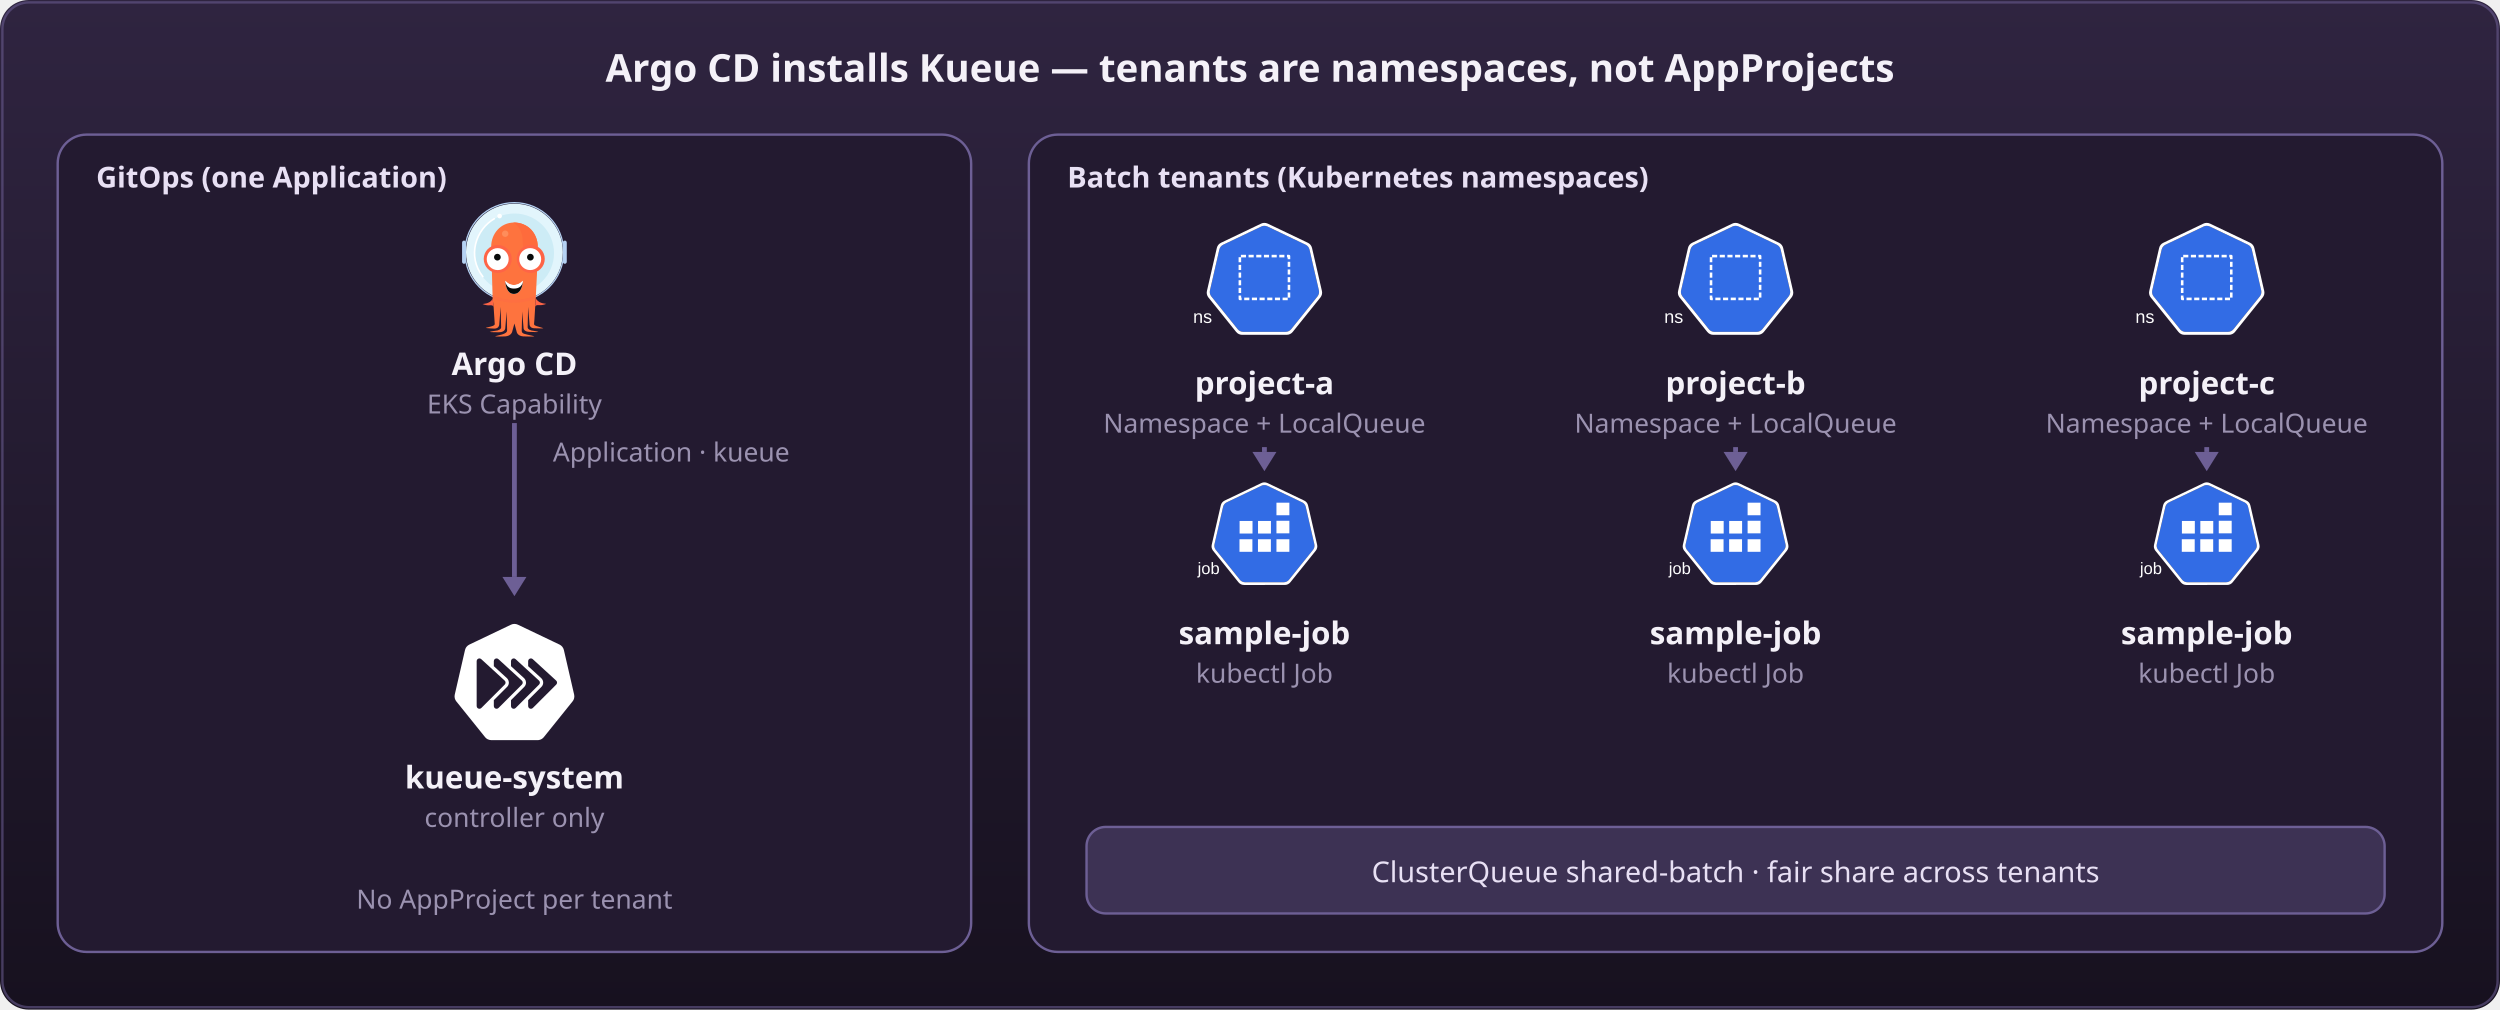
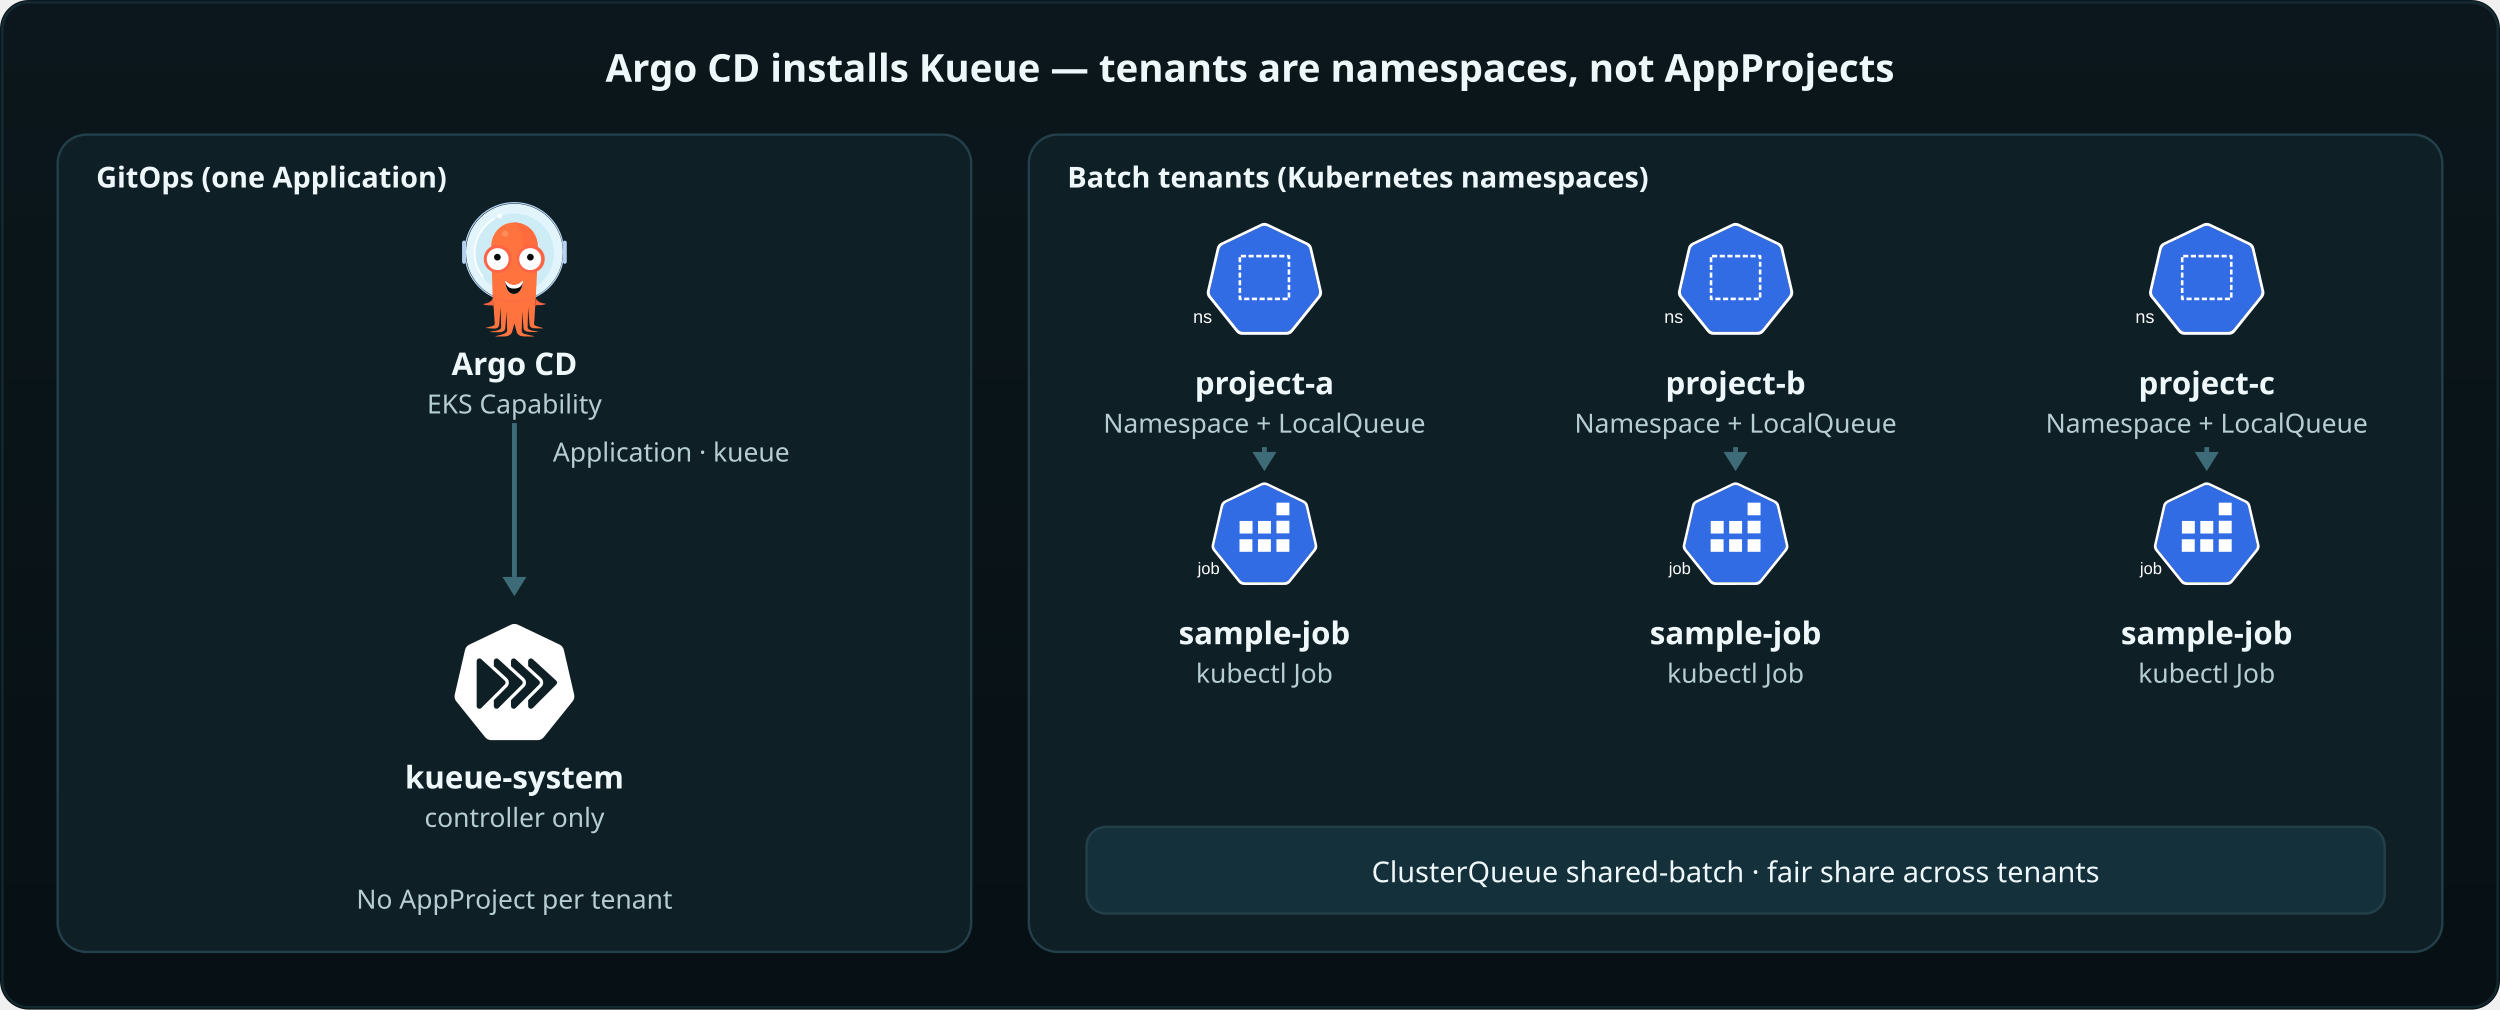
<svg xmlns="http://www.w3.org/2000/svg" width="1040" height="420" viewBox="0 0 1040 420" fill="none" color-scheme="dark">
  <defs>
    <linearGradient id="bg" x1="0" y1="0" x2="0" y2="1" gradientUnits="objectBoundingBox">
-       <stop stop-color="#2f2440" />
-       <stop offset="1" stop-color="#17111f" />
+       <stop stop-color="#0b171c" />
+       <stop offset="1" stop-color="#071014" />
    </linearGradient>
  </defs>
  <rect width="1040" height="420" rx="12" fill="url(#bg)" />
-   <rect x="1" y="1" width="1038" height="418" rx="11" stroke="#6d5f95" stroke-width="1" fill="none" opacity="0.55" />
-   <text x="520" y="34" text-anchor="middle" fill="#f4f1f8" font-family="sans-serif" font-size="16" font-weight="600">Argo CD installs Kueue — tenants are namespaces, not AppProjects</text>
-   <rect x="24" y="56" width="380" height="340" rx="12" fill="#231a30" stroke="#6d5f95" stroke-width="1" />
-   <text x="40" y="78" fill="#e8e0f4" font-family="sans-serif" font-size="12" font-weight="600">GitOps (one Application)</text>
+   <rect x="1" y="1" width="1038" height="418" rx="11" stroke="#1e3a44" stroke-width="1" fill="none" opacity="0.55" />
+   <text x="520" y="34" text-anchor="middle" fill="#eef8fa" font-family="sans-serif" font-size="16" font-weight="600">Argo CD installs Kueue — tenants are namespaces, not AppProjects</text>
+   <rect x="24" y="56" width="380" height="340" rx="12" fill="#0f1f26" stroke="#23404a" stroke-width="1" />
+   <text x="40" y="78" fill="#eef8fa" font-family="sans-serif" font-size="12" font-weight="600">GitOps (one Application)</text>
  <g transform="translate(192.2222 84) scale(0.07496653)">
    <path id="argo-a" fill="#fff" d="M336.76 437.61c0 28.31-18.83 43.36-49.29 43.36-30.45 0-47.2-17.84-47.2-43.36 0 0 16.75 23.65 47.2 23.65 30.46 0 49.3-23.65 49.3-23.65Z" />
    <path fill="#E2F5FC" d="M290.5 547.98c148.47 0 268.84-120.45 268.84-269.04 0-148.58-120.37-269.03-268.84-269.03-148.47 0-268.84 120.45-268.84 269.03 0 148.59 120.37 269.04 268.84 269.04Z" />
    <path fill="#CDECF6" d="M290.5 504.04c121.36 0 219.74-98.45 219.74-219.9S411.86 64.24 290.5 64.24c-121.36 0-219.74 98.45-219.74 219.9s98.38 219.9 219.74 219.9Z" />
    <path fill="#fff" d="M208.31 91.51a12.98 12.98 0 1 0 0-25.96 12.98 12.98 0 0 0 0 25.96Zm-96.57 325.82a4.5 4.5 0 1 0 7.08-5.54c-87.8-112.21-37.15-257.65 62.5-314.74a4.5 4.5 0 0 0-4.47-7.8C73.23 148.6 20.03 300.12 111.74 417.33Z" />
    <path fill="#B5D2F3" d="M19.26 225.54a3.5 3.5 0 1 0-7 0h7Zm-7 105.38a3.5 3.5 0 1 0 7 0h-7Zm555.07-105.88a3.5 3.5 0 1 0-7 0h7Zm-7 105.38a3.5 3.5 0 1 0 7 0h-7ZM289.79 555.97c153.28 0 277.54-124.35 277.54-277.73h-7c0 149.52-121.13 270.73-270.54 270.73v7Zm277.54-277.73C567.33 124.84 443.07.5 289.79.5v7c149.41 0 270.54 121.21 270.54 270.74h7ZM289.79.5C136.51.5 12.26 124.85 12.26 278.24h7C19.26 128.7 140.38 7.5 289.79 7.5v-7ZM12.26 278.24c0 153.38 124.25 277.73 277.53 277.73v-7c-149.4 0-270.53-121.2-270.53-270.73h-7Zm0-52.7v105.38h7V225.54h-7Zm548.07-.5v105.38h7V225.04h-7Z" />
    <path fill="#B5D2F3" d="M21.66 225.73a10.84 10.84 0 1 0-21.66 0v106.43a10.84 10.84 0 1 0 21.66 0V225.73Zm559.34 0a10.84 10.84 0 1 0-21.66 0v106.43a10.84 10.84 0 1 0 21.66 0V225.73Z" />
    <path fill="#FE733E" d="M171.17 687.76c12.53-5.1 9.98-10.2 9.98-12.74l-6.1-92.55-5.37-46.3-8.12-289.07c0-68.6 50.73-132.72 127.3-132.72s130.76 61.71 130.88 132.77c-2.2 137.24-5.9 189.47-11.07 288.02-.63 13.47-2.38 33.86-2.96 46.32-2.88 61.66-6.14 91.87-6.14 93.53 0 2.55-2.54 7.64 9.98 12.74 12.52 5.1 41.46 11.71 41.46 13.33 0 1.6-48.89 0-48.89 0-28.02 0-28.02-20.98-28.02-26.07 0-5.1-7.64-92.6-7.64-92.6l-2.55 112.99c0 5.1 2.55 12.74 20.38 17.84 0 0 38.91 5.89 38.91 8.01 0 2.13-46.55 0-46.55 0-35.45 0-35.45-20.75-35.45-20.75l-7.64-92.6S331 700.5 331 713.24c0 9.99 1.73 17.63 29.54 22.73 13.43 3.73 40.54 8.35 40.54 10.2 0 1.85-61.86 0-61.86 0-33.11-2.55-36.24-25.5-36.24-25.5l-12.55-46.14-12.5 46.15s-5.09 22.94-38.2 25.49c0 0-56.17 1.85-56.17 0s22.5-5.99 36.81-10.2c19.36-5.69 29.55-12.74 29.55-22.73 0-12.74-2.55-105.35-2.55-105.35l-7.64 92.6s0 22.74-35.45 22.74c0 0-50.5.15-50.5-1.98 0-2.12 42.64-8 42.64-8 17.83-5.1 20.38-12.75 20.38-17.85l-2.55-113s-7.64 87.5-7.64 92.6c0 5.1 0 28.05-28.02 28.05 0 0-47.13-2.33-47.13-3.95 0-1.6 27.18-6.25 39.7-11.35Z" />
    <path fill="#FE6446" d="M169.68 536.16s-5.23 12.8-17.05 19.7c-11.81 6.9-25.51 9.14-38.4 10.84 0 0 17.72 8.87 39.39 6.9 13.58-1.1 19.28 2.36 21.42 8.87l-5.36-46.3Zm238.99-.99s7.63 12.8 19.45 19.7c11.82 6.9 25.51 9.15 38.4 10.85 0 0-17.72 8.87-39.38 6.9-13.58-1.1-19.29 2.35-21.43 8.87l2.96-46.32Z" />
    <path fill="#FE6446" d="m408.81 533 .99-16.02c-62.56 29.54-120.7 26.43-120.7 26.43s-58.49 2.45-119.92-26.57l.4 15.57s43.82 26.94 119.52 26.94c75.7 0 119.71-26.35 119.71-26.35Z" opacity=".3" />
    <path fill="#FEA777" d="M238.78 194.25a17.84 17.84 0 1 0-.01-35.67 17.84 17.84 0 0 0 .01 35.67Z" opacity=".5" />
    <path fill="#FE6B3C" d="M419.5 249.06s1.88-22.34-7.88-48.94c-26.77-73.01-92.56-87.71-128.02-85.64 0 0 50.28 23.76 52.61 99.8 1.06 33.72 1.06 34.78 1.06 34.78h82.23Z" />
    <use href="#argo-a" />
    <use href="#argo-a" />
    <path fill="#fff" d="M336.76 437.61c0 28.31-11.39 72.92-49.29 72.92s-47.2-47.4-47.2-72.92c0 0 0 43.36 47.2 43.36 51.62 0 49.3-43.36 49.3-43.36Z" />
    <path fill="#070909" d="M336.76 437.61c0 28.31-11.39 72.92-49.29 72.92s-47.2-47.4-47.2-72.92c0 0 0 43.36 47.2 43.36 51.62 0 49.3-43.36 49.3-43.36Z" />
    <path fill="#FE6446" d="M197.93 394.25a77.82 77.82 0 0 0 77.8-77.85c0-43-34.83-77.85-77.8-77.85a77.82 77.82 0 0 0-77.8 77.85c0 43 34.84 77.85 77.8 77.85Z" />
    <path fill="#fff" d="M197.73 378.32a60.94 60.94 0 0 0 60.92-60.96 60.94 60.94 0 0 0-60.92-60.97 60.94 60.94 0 0 0-60.92 60.97 60.94 60.94 0 0 0 60.92 60.96Z" />
    <path fill="#090B0B" d="M195.96 325.27a18.72 18.72 0 1 0-.01-37.44 18.72 18.72 0 0 0 .01 37.44Z" />
    <path fill="#FE6446" d="M381.1 394.25a77.82 77.82 0 0 0 77.79-77.85c0-43-34.83-77.85-77.8-77.85a77.82 77.82 0 0 0-77.79 77.85c0 43 34.83 77.85 77.8 77.85Z" />
    <path fill="#fff" d="M378 378.21a60.94 60.94 0 0 0 60.93-60.96A60.94 60.94 0 0 0 378 256.29a60.94 60.94 0 0 0-60.92 60.96A60.94 60.94 0 0 0 378 378.21Z" />
    <path fill="#090B0B" d="M379.13 325.27a18.72 18.72 0 1 0-.02-37.44 18.72 18.72 0 0 0 .01 37.44Z" />
  </g>
-   <text x="214" y="156" text-anchor="middle" fill="#f4f1f8" font-family="sans-serif" font-size="13" font-weight="600">Argo CD</text>
-   <text x="214" y="172" text-anchor="middle" fill="#9b92b0" font-family="sans-serif" font-size="11">EKS Capability</text>
-   <line x1="214" y1="176" x2="214" y2="240" stroke="#6d5f95" stroke-width="2" />
-   <polygon points="209,240 214,248 219,240" fill="#6d5f95" />
-   <text x="230" y="192" fill="#9b92b0" font-family="sans-serif" font-size="11">Application · kueue</text>
+   <text x="214" y="156" text-anchor="middle" fill="#eef8fa" font-family="sans-serif" font-size="13" font-weight="600">Argo CD</text>
+   <text x="214" y="172" text-anchor="middle" fill="#b7cdd4" font-family="sans-serif" font-size="11">EKS Capability</text>
+   <line x1="214" y1="176" x2="214" y2="240" stroke="#3d6b78" stroke-width="2" />
+   <polygon points="209,240 214,248 219,240" fill="#3d6b78" />
+   <text x="230" y="192" fill="#b7cdd4" font-family="sans-serif" font-size="11">Application · kueue</text>
  <g transform="translate(186 256) scale(0.112)">
    <defs>
      <style>.kueue-dark-cls-1{fill:none;}.kueue-dark-cls-2{fill:#fff;}</style>
    </defs>
    <path class="kueue-dark-cls-2" d="m433.624,128.36c-2.082-8.698-7.954-16.004-16.001-19.907l-154.725-73.875c-8.122-3.876-17.56-3.876-25.682,0l-132.207,63.162-22.496,10.748c-4.024,1.95-7.505,4.751-10.24,8.152-.336.418-.625.872-.939,1.308-.323.45-.67.882-.968,1.349-.449.704-.84,1.443-1.229,2.184-.12.229-.266.443-.38.676-.969,1.969-1.727,4.055-2.247,6.229l-38.164,166.038c-.941,4.196-.944,8.548-.009,12.746.276,1.279.635,2.539,1.077,3.772.747,2.101,1.736,4.109,2.947,5.981.522.808,1.082,1.587,1.678,2.339l107.083,133.135c.056.07.123.131.181.199.419.497.861.971,1.309,1.442.686.73,1.431,1.398,2.186,2.054.171.148.32.32.495.464.121.101.259.18.383.279.834.668,1.689,1.311,2.591,1.885.631.397,1.277.769,1.933,1.118,2.067,1.098,4.255,1.959,6.523,2.559,2.453.672,4.983,1.021,7.526,1.038h1.665l170.051-.04c1.034-.005,2.067-.065,3.094-.182,1.473-.167,2.932-.444,4.364-.829,1.026-.27,2.038-.594,3.03-.97.01-.004.02-.008.03-.012.678-.247,1.343-.527,2-.823.087-.04.177-.074.263-.115,1.117-.535,2.201-1.137,3.245-1.804,2.694-1.694,5.093-3.817,7.102-6.286l2.341-2.91.922-1.149,64.55-80.298,39.23-48.803c1.989-2.494,3.552-5.3,4.625-8.305.338-.931.583-1.891.827-2.85.079-.312.199-.613.268-.928v.003c0-0.0 0-.001 0-.001.938-4.195.936-8.545-.005-12.738l-38.225-166.036Zm-272.384,181.428l-34.127,34.127c-2.075,2.074-4.624,3.003-7.126,3.003-5.234,0-10.255-4.065-10.255-10.202v-166.702c0-6.104,4.999-10.202,10.245-10.202,2.366,0,4.783.834,6.813,2.693l34.45,31.551,6.123,5.608,6.124,5.609,40.315,36.922c4.276,3.916,4.423,10.608.323,14.708l-40.637,40.637-6.124,6.124-6.123,6.123Zm63.755.001l-34.126,34.126c-2.075,2.074-4.624,3.003-7.126,3.003-5.234,0-10.255-4.065-10.255-10.202v-21.855l49.298-49.298c.805-.805,1.543-1.668,2.21-2.579,2.901-3.96,4.462-8.825,4.354-13.774-.101-4.615-1.653-9.093-4.354-12.781-.861-1.176-1.836-2.273-2.921-3.267l-48.586-44.498v-18.651c0-6.104,4.999-10.202,10.245-10.202,2.366,0,4.783.834,6.813,2.693l34.449,31.55,6.123,5.608,6.124,5.609,40.315,36.923c4.276,3.916,4.423,10.608.323,14.708l-40.638,40.638-6.124,6.124-6.123,6.123Zm63.755,0l-34.126,34.126c-2.074,2.074-4.624,3.003-7.126,3.003-5.234,0-10.255-4.065-10.255-10.202v-21.854l49.298-49.298c.805-.805,1.542-1.667,2.209-2.578,2.902-3.96,4.463-8.825,4.355-13.775-.101-4.616-1.654-9.094-4.355-12.782-.861-1.175-1.836-2.272-2.921-3.266l-48.587-44.498v-18.651c0-6.104,4.999-10.202,10.245-10.202,2.366,0,4.783.834,6.813,2.693l34.449,31.55,6.124,5.608,6.124,5.608,40.315,36.923c4.276,3.916,4.423,10.608.323,14.708l-40.638,40.638-6.124,6.124-6.124,6.124Zm116.641-52.886l-87.012,87.012c-2.075,2.074-4.624,3.003-7.126,3.003-5.234,0-10.255-4.065-10.255-10.202v-21.854l49.298-49.299c4.305-4.305,6.698-10.265,6.564-16.352-.134-6.087-2.785-11.936-7.275-16.048l-48.587-44.498v-18.651c0-6.104,4.999-10.202,10.245-10.202,2.366,0,4.783.834,6.813,2.693l87.012,79.69c4.276,3.916,4.423,10.608.323,14.708Z" />
  </g>
-   <text x="214" y="328" text-anchor="middle" fill="#f4f1f8" font-family="sans-serif" font-size="13" font-weight="600">kueue-system</text>
-   <text x="214" y="344" text-anchor="middle" fill="#9b92b0" font-family="sans-serif" font-size="11">controller only</text>
-   <text x="214" y="378" text-anchor="middle" fill="#9b92b0" font-family="sans-serif" font-size="11">No AppProject per tenant</text>
-   <rect x="428" y="56" width="588" height="340" rx="12" fill="#231a30" stroke="#6d5f95" stroke-width="1" />
-   <text x="444" y="78" fill="#e8e0f4" font-family="sans-serif" font-size="12" font-weight="600">Batch tenants (Kubernetes namespaces)</text>
+   <text x="214" y="328" text-anchor="middle" fill="#eef8fa" font-family="sans-serif" font-size="13" font-weight="600">kueue-system</text>
+   <text x="214" y="344" text-anchor="middle" fill="#b7cdd4" font-family="sans-serif" font-size="11">controller only</text>
+   <text x="214" y="378" text-anchor="middle" fill="#b7cdd4" font-family="sans-serif" font-size="11">No AppProject per tenant</text>
+   <rect x="428" y="56" width="588" height="340" rx="12" fill="#0f1f26" stroke="#23404a" stroke-width="1" />
+   <text x="444" y="78" fill="#eef8fa" font-family="sans-serif" font-size="12" font-weight="600">Batch tenants (Kubernetes namespaces)</text>
  <g transform="translate(502 92.71188) scale(2.661442)">
    <defs id="ns-defs13820" />
    <g id="ns-layer1" transform="translate(-0.9926264,-1.174181)">
      <g id="ns-g70" transform="matrix(1.014889,0,0,1.014889,16.90215,-2.698726)">
        <path id="ns-path3055" d="m -6.849,4.272 a 1.119,1.11 0 0 0 -0.429,0.109 l -5.852,2.796 a 1.119,1.11 0 0 0 -0.606,0.753 l -1.444,6.281 a 1.119,1.11 0 0 0 0.152,0.851 1.119,1.11 0 0 0 0.064,0.088 l 4.051,5.037 a 1.119,1.11 0 0 0 0.875,0.418 l 6.496,-0.002 a 1.119,1.11 0 0 0 0.875,-0.417 L 1.382,15.149 A 1.119,1.11 0 0 0 1.598,14.21 L 0.152,7.929 A 1.119,1.11 0 0 0 -0.453,7.176 L -6.307,4.381 A 1.119,1.11 0 0 0 -6.849,4.272 Z" style="fill:#326ce5;fill-opacity:1;stroke:none;stroke-width:0;stroke-miterlimit:4;stroke-dasharray:none;stroke-opacity:1" />
        <path id="ns-path3054-2-9" d="M -6.852,3.818 A 1.181,1.172 0 0 0 -7.304,3.933 l -6.179,2.951 a 1.181,1.172 0 0 0 -0.639,0.795 l -1.524,6.631 a 1.181,1.172 0 0 0 0.16,0.899 1.181,1.172 0 0 0 0.067,0.093 l 4.276,5.317 a 1.181,1.172 0 0 0 0.924,0.441 l 6.858,-0.002 a 1.181,1.172 0 0 0 0.924,-0.44 l 4.275,-5.318 a 1.181,1.172 0 0 0 0.228,-0.991 L 0.539,7.678 A 1.181,1.172 0 0 0 -0.1,6.883 L -6.279,3.932 A 1.181,1.172 0 0 0 -6.852,3.818 Z m 0.003,0.455 a 1.119,1.11 0 0 1 0.543,0.109 l 5.853,2.795 A 1.119,1.11 0 0 1 0.152,7.929 L 1.598,14.21 a 1.119,1.11 0 0 1 -0.216,0.939 l -4.049,5.037 a 1.119,1.11 0 0 1 -0.875,0.417 l -6.496,0.002 a 1.119,1.11 0 0 1 -0.875,-0.418 l -4.051,-5.037 a 1.119,1.11 0 0 1 -0.064,-0.088 1.119,1.11 0 0 1 -0.152,-0.851 l 1.444,-6.281 a 1.119,1.11 0 0 1 0.606,-0.753 l 5.852,-2.796 a 1.119,1.11 0 0 1 0.429,-0.109 z" style="color:#000000;font-style:normal;font-variant:normal;font-weight:normal;font-stretch:normal;font-size:medium;line-height:normal;font-family:Sans;-inkscape-font-specification:Sans;text-indent:0;text-align:start;text-decoration:none;text-decoration-line:none;letter-spacing:normal;word-spacing:normal;text-transform:none;writing-mode:lr-tb;direction:ltr;baseline-shift:baseline;display:inline;overflow:visible;visibility:visible;fill:#ffffff;fill-opacity:1;fill-rule:nonzero;stroke:none;stroke-width:0;stroke-miterlimit:4;stroke-dasharray:none;marker:none;enable-background:accumulate" text-anchor="start" />
      </g>
      <text id="ns-text2066" y="16.812" x="9.972" style="font-style:normal;font-weight:normal;font-size:10.583px;line-height:6.615px;font-family:Sans;letter-spacing:0px;word-spacing:0px;fill:#ffffff;fill-opacity:1;stroke:none;stroke-width:0.265px;stroke-linecap:butt;stroke-linejoin:miter;stroke-opacity:1" xml:space="preserve">
        <tspan style="font-style:normal;font-variant:normal;font-weight:normal;font-stretch:normal;font-size:2.822px;font-family:Arial;-inkscape-font-specification:'Arial, Normal';text-align:center;writing-mode:lr-tb;fill:#ffffff;fill-opacity:1;stroke-width:0.265px" text-anchor="middle" y="16.812" x="9.972" id="ns-tspan2064">ns</tspan>
      </text>
      <rect y="6.369" x="6.173" height="6.69" width="7.674" id="ns-rect8790" style="opacity:1;fill:none;fill-opacity:1;fill-rule:nonzero;stroke:#ffffff;stroke-width:0.4;stroke-linecap:butt;stroke-linejoin:round;stroke-miterlimit:10;stroke-dasharray:0.8, 0.4;stroke-dashoffset:3.44;stroke-opacity:1" />
    </g>
  </g>
-   <text x="526" y="164" text-anchor="middle" fill="#f4f1f8" font-family="sans-serif" font-size="13" font-weight="600">project-a</text>
-   <text x="526" y="180" text-anchor="middle" fill="#9b92b0" font-family="sans-serif" font-size="11">Namespace + LocalQueue</text>
-   <line x1="526" y1="186" x2="526" y2="188" stroke="#6d5f95" stroke-width="2" />
-   <polygon points="521,188 526,196 531,188" fill="#6d5f95" />
+   <text x="526" y="164" text-anchor="middle" fill="#eef8fa" font-family="sans-serif" font-size="13" font-weight="600">project-a</text>
+   <text x="526" y="180" text-anchor="middle" fill="#b7cdd4" font-family="sans-serif" font-size="11">Namespace + LocalQueue</text>
+   <line x1="526" y1="186" x2="526" y2="188" stroke="#3d6b78" stroke-width="2" />
+   <polygon points="521,188 526,196 531,188" fill="#3d6b78" />
  <g transform="translate(504 200.6526) scale(2.439655)">
    <defs id="job-defs13820" />
    <g id="job-layer1" transform="translate(-0.9926264,-1.174181)">
      <g id="job-g70" transform="matrix(1.014889,0,0,1.014889,16.90215,-2.698726)">
        <path id="job-path3055" d="m -6.849,4.272 a 1.119,1.11 0 0 0 -0.429,0.109 l -5.852,2.796 a 1.119,1.11 0 0 0 -0.606,0.753 l -1.444,6.281 a 1.119,1.11 0 0 0 0.152,0.851 1.119,1.11 0 0 0 0.064,0.088 l 4.051,5.037 a 1.119,1.11 0 0 0 0.875,0.418 l 6.496,-0.002 a 1.119,1.11 0 0 0 0.875,-0.417 L 1.382,15.149 A 1.119,1.11 0 0 0 1.598,14.21 L 0.152,7.929 A 1.119,1.11 0 0 0 -0.453,7.176 L -6.307,4.381 A 1.119,1.11 0 0 0 -6.849,4.272 Z" style="fill:#326ce5;fill-opacity:1;stroke:none;stroke-width:0;stroke-miterlimit:4;stroke-dasharray:none;stroke-opacity:1" />
        <path id="job-path3054-2-9" d="M -6.852,3.818 A 1.181,1.172 0 0 0 -7.304,3.933 l -6.179,2.951 a 1.181,1.172 0 0 0 -0.639,0.795 l -1.524,6.631 a 1.181,1.172 0 0 0 0.16,0.899 1.181,1.172 0 0 0 0.067,0.093 l 4.276,5.317 a 1.181,1.172 0 0 0 0.924,0.441 l 6.858,-0.002 a 1.181,1.172 0 0 0 0.924,-0.44 l 4.275,-5.318 a 1.181,1.172 0 0 0 0.228,-0.991 L 0.539,7.678 A 1.181,1.172 0 0 0 -0.1,6.883 L -6.279,3.932 A 1.181,1.172 0 0 0 -6.852,3.818 Z m 0.003,0.455 a 1.119,1.11 0 0 1 0.543,0.109 l 5.853,2.795 A 1.119,1.11 0 0 1 0.152,7.929 L 1.598,14.21 a 1.119,1.11 0 0 1 -0.216,0.939 l -4.049,5.037 a 1.119,1.11 0 0 1 -0.875,0.417 l -6.496,0.002 a 1.119,1.11 0 0 1 -0.875,-0.418 l -4.051,-5.037 a 1.119,1.11 0 0 1 -0.064,-0.088 1.119,1.11 0 0 1 -0.152,-0.851 l 1.444,-6.281 a 1.119,1.11 0 0 1 0.606,-0.753 l 5.852,-2.796 a 1.119,1.11 0 0 1 0.429,-0.109 z" style="color:#000000;font-style:normal;font-variant:normal;font-weight:normal;font-stretch:normal;font-size:medium;line-height:normal;font-family:Sans;-inkscape-font-specification:Sans;text-indent:0;text-align:start;text-decoration:none;text-decoration-line:none;letter-spacing:normal;word-spacing:normal;text-transform:none;writing-mode:lr-tb;direction:ltr;baseline-shift:baseline;display:inline;overflow:visible;visibility:visible;fill:#ffffff;fill-opacity:1;fill-rule:nonzero;stroke:none;stroke-width:0;stroke-miterlimit:4;stroke-dasharray:none;marker:none;enable-background:accumulate" text-anchor="start" />
      </g>
      <text id="job-text2066" y="16.812" x="10.131" style="font-style:normal;font-weight:normal;font-size:10.583px;line-height:6.615px;font-family:Sans;letter-spacing:0px;word-spacing:0px;fill:#ffffff;fill-opacity:1;stroke:none;stroke-width:0.265px;stroke-linecap:butt;stroke-linejoin:miter;stroke-opacity:1" xml:space="preserve">
        <tspan style="font-style:normal;font-variant:normal;font-weight:normal;font-stretch:normal;font-size:2.822px;font-family:Arial;-inkscape-font-specification:'Arial, Normal';text-align:center;writing-mode:lr-tb;fill:#ffffff;fill-opacity:1;stroke-width:0.265px" text-anchor="middle" y="16.812" x="10.131" id="job-tspan2064">job</tspan>
      </text>
      <g id="job-g3345" transform="translate(0.3040563,0)">
        <rect y="10.878" x="5.453" height="2.143" width="2.203" id="job-rect8971" style="opacity:1;fill:#ffffff;fill-opacity:1;fill-rule:nonzero;stroke:none;stroke-width:0.709;stroke-linecap:butt;stroke-linejoin:round;stroke-miterlimit:10;stroke-dasharray:1.418, 1.418;stroke-dashoffset:23.045;stroke-opacity:1" />
        <rect style="opacity:1;fill:#ffffff;fill-opacity:1;fill-rule:nonzero;stroke:none;stroke-width:0.709;stroke-linecap:butt;stroke-linejoin:round;stroke-miterlimit:10;stroke-dasharray:1.418, 1.418;stroke-dashoffset:23.045;stroke-opacity:1" id="job-rect8973" width="2.203" height="2.143" x="8.605" y="10.878" />
        <rect y="10.878" x="11.757" height="2.143" width="2.203" id="job-rect8975" style="opacity:1;fill:#ffffff;fill-opacity:1;fill-rule:nonzero;stroke:none;stroke-width:0.709;stroke-linecap:butt;stroke-linejoin:round;stroke-miterlimit:10;stroke-dasharray:1.418, 1.418;stroke-dashoffset:23.045;stroke-opacity:1" />
        <rect style="opacity:1;fill:#ffffff;fill-opacity:1;fill-rule:nonzero;stroke:none;stroke-width:0.709;stroke-linecap:butt;stroke-linejoin:round;stroke-miterlimit:10;stroke-dasharray:1.418, 1.418;stroke-dashoffset:23.045;stroke-opacity:1" id="job-rect8977" width="2.203" height="2.143" x="11.757" y="7.728" />
        <rect y="7.761" x="8.615" height="2.143" width="2.203" id="job-rect8979" style="opacity:1;fill:#ffffff;fill-opacity:1;fill-rule:nonzero;stroke:none;stroke-width:0.709;stroke-linecap:butt;stroke-linejoin:round;stroke-miterlimit:10;stroke-dasharray:1.418, 1.418;stroke-dashoffset:23.045;stroke-opacity:1" />
        <rect style="opacity:1;fill:#ffffff;fill-opacity:1;fill-rule:nonzero;stroke:none;stroke-width:0.709;stroke-linecap:butt;stroke-linejoin:round;stroke-miterlimit:10;stroke-dasharray:1.418, 1.418;stroke-dashoffset:23.045;stroke-opacity:1" id="job-rect8981" width="2.203" height="2.143" x="5.473" y="7.761" />
        <rect y="4.644" x="11.757" height="2.143" width="2.203" id="job-rect8983" style="opacity:1;fill:#ffffff;fill-opacity:1;fill-rule:nonzero;stroke:none;stroke-width:0.709;stroke-linecap:butt;stroke-linejoin:round;stroke-miterlimit:10;stroke-dasharray:1.418, 1.418;stroke-dashoffset:23.045;stroke-opacity:1" />
      </g>
    </g>
  </g>
-   <text x="526" y="268" text-anchor="middle" fill="#f4f1f8" font-family="sans-serif" font-size="13" font-weight="600">sample-job</text>
-   <text x="526" y="284" text-anchor="middle" fill="#9b92b0" font-family="sans-serif" font-size="11">kubectl Job</text>
+   <text x="526" y="268" text-anchor="middle" fill="#eef8fa" font-family="sans-serif" font-size="13" font-weight="600">sample-job</text>
+   <text x="526" y="284" text-anchor="middle" fill="#b7cdd4" font-family="sans-serif" font-size="11">kubectl Job</text>
  <g transform="translate(698 92.71188) scale(2.661442)">
    <defs id="ns-defs13820" />
    <g id="ns-layer1" transform="translate(-0.9926264,-1.174181)">
      <g id="ns-g70" transform="matrix(1.014889,0,0,1.014889,16.90215,-2.698726)">
        <path id="ns-path3055" d="m -6.849,4.272 a 1.119,1.11 0 0 0 -0.429,0.109 l -5.852,2.796 a 1.119,1.11 0 0 0 -0.606,0.753 l -1.444,6.281 a 1.119,1.11 0 0 0 0.152,0.851 1.119,1.11 0 0 0 0.064,0.088 l 4.051,5.037 a 1.119,1.11 0 0 0 0.875,0.418 l 6.496,-0.002 a 1.119,1.11 0 0 0 0.875,-0.417 L 1.382,15.149 A 1.119,1.11 0 0 0 1.598,14.21 L 0.152,7.929 A 1.119,1.11 0 0 0 -0.453,7.176 L -6.307,4.381 A 1.119,1.11 0 0 0 -6.849,4.272 Z" style="fill:#326ce5;fill-opacity:1;stroke:none;stroke-width:0;stroke-miterlimit:4;stroke-dasharray:none;stroke-opacity:1" />
        <path id="ns-path3054-2-9" d="M -6.852,3.818 A 1.181,1.172 0 0 0 -7.304,3.933 l -6.179,2.951 a 1.181,1.172 0 0 0 -0.639,0.795 l -1.524,6.631 a 1.181,1.172 0 0 0 0.16,0.899 1.181,1.172 0 0 0 0.067,0.093 l 4.276,5.317 a 1.181,1.172 0 0 0 0.924,0.441 l 6.858,-0.002 a 1.181,1.172 0 0 0 0.924,-0.44 l 4.275,-5.318 a 1.181,1.172 0 0 0 0.228,-0.991 L 0.539,7.678 A 1.181,1.172 0 0 0 -0.1,6.883 L -6.279,3.932 A 1.181,1.172 0 0 0 -6.852,3.818 Z m 0.003,0.455 a 1.119,1.11 0 0 1 0.543,0.109 l 5.853,2.795 A 1.119,1.11 0 0 1 0.152,7.929 L 1.598,14.21 a 1.119,1.11 0 0 1 -0.216,0.939 l -4.049,5.037 a 1.119,1.11 0 0 1 -0.875,0.417 l -6.496,0.002 a 1.119,1.11 0 0 1 -0.875,-0.418 l -4.051,-5.037 a 1.119,1.11 0 0 1 -0.064,-0.088 1.119,1.11 0 0 1 -0.152,-0.851 l 1.444,-6.281 a 1.119,1.11 0 0 1 0.606,-0.753 l 5.852,-2.796 a 1.119,1.11 0 0 1 0.429,-0.109 z" style="color:#000000;font-style:normal;font-variant:normal;font-weight:normal;font-stretch:normal;font-size:medium;line-height:normal;font-family:Sans;-inkscape-font-specification:Sans;text-indent:0;text-align:start;text-decoration:none;text-decoration-line:none;letter-spacing:normal;word-spacing:normal;text-transform:none;writing-mode:lr-tb;direction:ltr;baseline-shift:baseline;display:inline;overflow:visible;visibility:visible;fill:#ffffff;fill-opacity:1;fill-rule:nonzero;stroke:none;stroke-width:0;stroke-miterlimit:4;stroke-dasharray:none;marker:none;enable-background:accumulate" text-anchor="start" />
      </g>
      <text id="ns-text2066" y="16.812" x="9.972" style="font-style:normal;font-weight:normal;font-size:10.583px;line-height:6.615px;font-family:Sans;letter-spacing:0px;word-spacing:0px;fill:#ffffff;fill-opacity:1;stroke:none;stroke-width:0.265px;stroke-linecap:butt;stroke-linejoin:miter;stroke-opacity:1" xml:space="preserve">
        <tspan style="font-style:normal;font-variant:normal;font-weight:normal;font-stretch:normal;font-size:2.822px;font-family:Arial;-inkscape-font-specification:'Arial, Normal';text-align:center;writing-mode:lr-tb;fill:#ffffff;fill-opacity:1;stroke-width:0.265px" text-anchor="middle" y="16.812" x="9.972" id="ns-tspan2064">ns</tspan>
      </text>
      <rect y="6.369" x="6.173" height="6.69" width="7.674" id="ns-rect8790" style="opacity:1;fill:none;fill-opacity:1;fill-rule:nonzero;stroke:#ffffff;stroke-width:0.4;stroke-linecap:butt;stroke-linejoin:round;stroke-miterlimit:10;stroke-dasharray:0.8, 0.4;stroke-dashoffset:3.44;stroke-opacity:1" />
    </g>
  </g>
-   <text x="722" y="164" text-anchor="middle" fill="#f4f1f8" font-family="sans-serif" font-size="13" font-weight="600">project-b</text>
-   <text x="722" y="180" text-anchor="middle" fill="#9b92b0" font-family="sans-serif" font-size="11">Namespace + LocalQueue</text>
-   <line x1="722" y1="186" x2="722" y2="188" stroke="#6d5f95" stroke-width="2" />
-   <polygon points="717,188 722,196 727,188" fill="#6d5f95" />
+   <text x="722" y="164" text-anchor="middle" fill="#eef8fa" font-family="sans-serif" font-size="13" font-weight="600">project-b</text>
+   <text x="722" y="180" text-anchor="middle" fill="#b7cdd4" font-family="sans-serif" font-size="11">Namespace + LocalQueue</text>
+   <line x1="722" y1="186" x2="722" y2="188" stroke="#3d6b78" stroke-width="2" />
+   <polygon points="717,188 722,196 727,188" fill="#3d6b78" />
  <g transform="translate(700 200.6526) scale(2.439655)">
    <defs id="job-defs13820" />
    <g id="job-layer1" transform="translate(-0.9926264,-1.174181)">
      <g id="job-g70" transform="matrix(1.014889,0,0,1.014889,16.90215,-2.698726)">
        <path id="job-path3055" d="m -6.849,4.272 a 1.119,1.11 0 0 0 -0.429,0.109 l -5.852,2.796 a 1.119,1.11 0 0 0 -0.606,0.753 l -1.444,6.281 a 1.119,1.11 0 0 0 0.152,0.851 1.119,1.11 0 0 0 0.064,0.088 l 4.051,5.037 a 1.119,1.11 0 0 0 0.875,0.418 l 6.496,-0.002 a 1.119,1.11 0 0 0 0.875,-0.417 L 1.382,15.149 A 1.119,1.11 0 0 0 1.598,14.21 L 0.152,7.929 A 1.119,1.11 0 0 0 -0.453,7.176 L -6.307,4.381 A 1.119,1.11 0 0 0 -6.849,4.272 Z" style="fill:#326ce5;fill-opacity:1;stroke:none;stroke-width:0;stroke-miterlimit:4;stroke-dasharray:none;stroke-opacity:1" />
        <path id="job-path3054-2-9" d="M -6.852,3.818 A 1.181,1.172 0 0 0 -7.304,3.933 l -6.179,2.951 a 1.181,1.172 0 0 0 -0.639,0.795 l -1.524,6.631 a 1.181,1.172 0 0 0 0.16,0.899 1.181,1.172 0 0 0 0.067,0.093 l 4.276,5.317 a 1.181,1.172 0 0 0 0.924,0.441 l 6.858,-0.002 a 1.181,1.172 0 0 0 0.924,-0.44 l 4.275,-5.318 a 1.181,1.172 0 0 0 0.228,-0.991 L 0.539,7.678 A 1.181,1.172 0 0 0 -0.1,6.883 L -6.279,3.932 A 1.181,1.172 0 0 0 -6.852,3.818 Z m 0.003,0.455 a 1.119,1.11 0 0 1 0.543,0.109 l 5.853,2.795 A 1.119,1.11 0 0 1 0.152,7.929 L 1.598,14.21 a 1.119,1.11 0 0 1 -0.216,0.939 l -4.049,5.037 a 1.119,1.11 0 0 1 -0.875,0.417 l -6.496,0.002 a 1.119,1.11 0 0 1 -0.875,-0.418 l -4.051,-5.037 a 1.119,1.11 0 0 1 -0.064,-0.088 1.119,1.11 0 0 1 -0.152,-0.851 l 1.444,-6.281 a 1.119,1.11 0 0 1 0.606,-0.753 l 5.852,-2.796 a 1.119,1.11 0 0 1 0.429,-0.109 z" style="color:#000000;font-style:normal;font-variant:normal;font-weight:normal;font-stretch:normal;font-size:medium;line-height:normal;font-family:Sans;-inkscape-font-specification:Sans;text-indent:0;text-align:start;text-decoration:none;text-decoration-line:none;letter-spacing:normal;word-spacing:normal;text-transform:none;writing-mode:lr-tb;direction:ltr;baseline-shift:baseline;display:inline;overflow:visible;visibility:visible;fill:#ffffff;fill-opacity:1;fill-rule:nonzero;stroke:none;stroke-width:0;stroke-miterlimit:4;stroke-dasharray:none;marker:none;enable-background:accumulate" text-anchor="start" />
      </g>
      <text id="job-text2066" y="16.812" x="10.131" style="font-style:normal;font-weight:normal;font-size:10.583px;line-height:6.615px;font-family:Sans;letter-spacing:0px;word-spacing:0px;fill:#ffffff;fill-opacity:1;stroke:none;stroke-width:0.265px;stroke-linecap:butt;stroke-linejoin:miter;stroke-opacity:1" xml:space="preserve">
        <tspan style="font-style:normal;font-variant:normal;font-weight:normal;font-stretch:normal;font-size:2.822px;font-family:Arial;-inkscape-font-specification:'Arial, Normal';text-align:center;writing-mode:lr-tb;fill:#ffffff;fill-opacity:1;stroke-width:0.265px" text-anchor="middle" y="16.812" x="10.131" id="job-tspan2064">job</tspan>
      </text>
      <g id="job-g3345" transform="translate(0.3040563,0)">
        <rect y="10.878" x="5.453" height="2.143" width="2.203" id="job-rect8971" style="opacity:1;fill:#ffffff;fill-opacity:1;fill-rule:nonzero;stroke:none;stroke-width:0.709;stroke-linecap:butt;stroke-linejoin:round;stroke-miterlimit:10;stroke-dasharray:1.418, 1.418;stroke-dashoffset:23.045;stroke-opacity:1" />
        <rect style="opacity:1;fill:#ffffff;fill-opacity:1;fill-rule:nonzero;stroke:none;stroke-width:0.709;stroke-linecap:butt;stroke-linejoin:round;stroke-miterlimit:10;stroke-dasharray:1.418, 1.418;stroke-dashoffset:23.045;stroke-opacity:1" id="job-rect8973" width="2.203" height="2.143" x="8.605" y="10.878" />
        <rect y="10.878" x="11.757" height="2.143" width="2.203" id="job-rect8975" style="opacity:1;fill:#ffffff;fill-opacity:1;fill-rule:nonzero;stroke:none;stroke-width:0.709;stroke-linecap:butt;stroke-linejoin:round;stroke-miterlimit:10;stroke-dasharray:1.418, 1.418;stroke-dashoffset:23.045;stroke-opacity:1" />
        <rect style="opacity:1;fill:#ffffff;fill-opacity:1;fill-rule:nonzero;stroke:none;stroke-width:0.709;stroke-linecap:butt;stroke-linejoin:round;stroke-miterlimit:10;stroke-dasharray:1.418, 1.418;stroke-dashoffset:23.045;stroke-opacity:1" id="job-rect8977" width="2.203" height="2.143" x="11.757" y="7.728" />
        <rect y="7.761" x="8.615" height="2.143" width="2.203" id="job-rect8979" style="opacity:1;fill:#ffffff;fill-opacity:1;fill-rule:nonzero;stroke:none;stroke-width:0.709;stroke-linecap:butt;stroke-linejoin:round;stroke-miterlimit:10;stroke-dasharray:1.418, 1.418;stroke-dashoffset:23.045;stroke-opacity:1" />
        <rect style="opacity:1;fill:#ffffff;fill-opacity:1;fill-rule:nonzero;stroke:none;stroke-width:0.709;stroke-linecap:butt;stroke-linejoin:round;stroke-miterlimit:10;stroke-dasharray:1.418, 1.418;stroke-dashoffset:23.045;stroke-opacity:1" id="job-rect8981" width="2.203" height="2.143" x="5.473" y="7.761" />
        <rect y="4.644" x="11.757" height="2.143" width="2.203" id="job-rect8983" style="opacity:1;fill:#ffffff;fill-opacity:1;fill-rule:nonzero;stroke:none;stroke-width:0.709;stroke-linecap:butt;stroke-linejoin:round;stroke-miterlimit:10;stroke-dasharray:1.418, 1.418;stroke-dashoffset:23.045;stroke-opacity:1" />
      </g>
    </g>
  </g>
-   <text x="722" y="268" text-anchor="middle" fill="#f4f1f8" font-family="sans-serif" font-size="13" font-weight="600">sample-job</text>
-   <text x="722" y="284" text-anchor="middle" fill="#9b92b0" font-family="sans-serif" font-size="11">kubectl Job</text>
+   <text x="722" y="268" text-anchor="middle" fill="#eef8fa" font-family="sans-serif" font-size="13" font-weight="600">sample-job</text>
+   <text x="722" y="284" text-anchor="middle" fill="#b7cdd4" font-family="sans-serif" font-size="11">kubectl Job</text>
  <g transform="translate(894 92.71188) scale(2.661442)">
    <defs id="ns-defs13820" />
    <g id="ns-layer1" transform="translate(-0.9926264,-1.174181)">
      <g id="ns-g70" transform="matrix(1.014889,0,0,1.014889,16.90215,-2.698726)">
        <path id="ns-path3055" d="m -6.849,4.272 a 1.119,1.11 0 0 0 -0.429,0.109 l -5.852,2.796 a 1.119,1.11 0 0 0 -0.606,0.753 l -1.444,6.281 a 1.119,1.11 0 0 0 0.152,0.851 1.119,1.11 0 0 0 0.064,0.088 l 4.051,5.037 a 1.119,1.11 0 0 0 0.875,0.418 l 6.496,-0.002 a 1.119,1.11 0 0 0 0.875,-0.417 L 1.382,15.149 A 1.119,1.11 0 0 0 1.598,14.21 L 0.152,7.929 A 1.119,1.11 0 0 0 -0.453,7.176 L -6.307,4.381 A 1.119,1.11 0 0 0 -6.849,4.272 Z" style="fill:#326ce5;fill-opacity:1;stroke:none;stroke-width:0;stroke-miterlimit:4;stroke-dasharray:none;stroke-opacity:1" />
        <path id="ns-path3054-2-9" d="M -6.852,3.818 A 1.181,1.172 0 0 0 -7.304,3.933 l -6.179,2.951 a 1.181,1.172 0 0 0 -0.639,0.795 l -1.524,6.631 a 1.181,1.172 0 0 0 0.16,0.899 1.181,1.172 0 0 0 0.067,0.093 l 4.276,5.317 a 1.181,1.172 0 0 0 0.924,0.441 l 6.858,-0.002 a 1.181,1.172 0 0 0 0.924,-0.44 l 4.275,-5.318 a 1.181,1.172 0 0 0 0.228,-0.991 L 0.539,7.678 A 1.181,1.172 0 0 0 -0.1,6.883 L -6.279,3.932 A 1.181,1.172 0 0 0 -6.852,3.818 Z m 0.003,0.455 a 1.119,1.11 0 0 1 0.543,0.109 l 5.853,2.795 A 1.119,1.11 0 0 1 0.152,7.929 L 1.598,14.21 a 1.119,1.11 0 0 1 -0.216,0.939 l -4.049,5.037 a 1.119,1.11 0 0 1 -0.875,0.417 l -6.496,0.002 a 1.119,1.11 0 0 1 -0.875,-0.418 l -4.051,-5.037 a 1.119,1.11 0 0 1 -0.064,-0.088 1.119,1.11 0 0 1 -0.152,-0.851 l 1.444,-6.281 a 1.119,1.11 0 0 1 0.606,-0.753 l 5.852,-2.796 a 1.119,1.11 0 0 1 0.429,-0.109 z" style="color:#000000;font-style:normal;font-variant:normal;font-weight:normal;font-stretch:normal;font-size:medium;line-height:normal;font-family:Sans;-inkscape-font-specification:Sans;text-indent:0;text-align:start;text-decoration:none;text-decoration-line:none;letter-spacing:normal;word-spacing:normal;text-transform:none;writing-mode:lr-tb;direction:ltr;baseline-shift:baseline;display:inline;overflow:visible;visibility:visible;fill:#ffffff;fill-opacity:1;fill-rule:nonzero;stroke:none;stroke-width:0;stroke-miterlimit:4;stroke-dasharray:none;marker:none;enable-background:accumulate" text-anchor="start" />
      </g>
      <text id="ns-text2066" y="16.812" x="9.972" style="font-style:normal;font-weight:normal;font-size:10.583px;line-height:6.615px;font-family:Sans;letter-spacing:0px;word-spacing:0px;fill:#ffffff;fill-opacity:1;stroke:none;stroke-width:0.265px;stroke-linecap:butt;stroke-linejoin:miter;stroke-opacity:1" xml:space="preserve">
        <tspan style="font-style:normal;font-variant:normal;font-weight:normal;font-stretch:normal;font-size:2.822px;font-family:Arial;-inkscape-font-specification:'Arial, Normal';text-align:center;writing-mode:lr-tb;fill:#ffffff;fill-opacity:1;stroke-width:0.265px" text-anchor="middle" y="16.812" x="9.972" id="ns-tspan2064">ns</tspan>
      </text>
      <rect y="6.369" x="6.173" height="6.69" width="7.674" id="ns-rect8790" style="opacity:1;fill:none;fill-opacity:1;fill-rule:nonzero;stroke:#ffffff;stroke-width:0.4;stroke-linecap:butt;stroke-linejoin:round;stroke-miterlimit:10;stroke-dasharray:0.8, 0.4;stroke-dashoffset:3.44;stroke-opacity:1" />
    </g>
  </g>
-   <text x="918" y="164" text-anchor="middle" fill="#f4f1f8" font-family="sans-serif" font-size="13" font-weight="600">project-c</text>
-   <text x="918" y="180" text-anchor="middle" fill="#9b92b0" font-family="sans-serif" font-size="11">Namespace + LocalQueue</text>
-   <line x1="918" y1="186" x2="918" y2="188" stroke="#6d5f95" stroke-width="2" />
-   <polygon points="913,188 918,196 923,188" fill="#6d5f95" />
+   <text x="918" y="164" text-anchor="middle" fill="#eef8fa" font-family="sans-serif" font-size="13" font-weight="600">project-c</text>
+   <text x="918" y="180" text-anchor="middle" fill="#b7cdd4" font-family="sans-serif" font-size="11">Namespace + LocalQueue</text>
+   <line x1="918" y1="186" x2="918" y2="188" stroke="#3d6b78" stroke-width="2" />
+   <polygon points="913,188 918,196 923,188" fill="#3d6b78" />
  <g transform="translate(896 200.6526) scale(2.439655)">
    <defs id="job-defs13820" />
    <g id="job-layer1" transform="translate(-0.9926264,-1.174181)">
      <g id="job-g70" transform="matrix(1.014889,0,0,1.014889,16.90215,-2.698726)">
        <path id="job-path3055" d="m -6.849,4.272 a 1.119,1.11 0 0 0 -0.429,0.109 l -5.852,2.796 a 1.119,1.11 0 0 0 -0.606,0.753 l -1.444,6.281 a 1.119,1.11 0 0 0 0.152,0.851 1.119,1.11 0 0 0 0.064,0.088 l 4.051,5.037 a 1.119,1.11 0 0 0 0.875,0.418 l 6.496,-0.002 a 1.119,1.11 0 0 0 0.875,-0.417 L 1.382,15.149 A 1.119,1.11 0 0 0 1.598,14.21 L 0.152,7.929 A 1.119,1.11 0 0 0 -0.453,7.176 L -6.307,4.381 A 1.119,1.11 0 0 0 -6.849,4.272 Z" style="fill:#326ce5;fill-opacity:1;stroke:none;stroke-width:0;stroke-miterlimit:4;stroke-dasharray:none;stroke-opacity:1" />
        <path id="job-path3054-2-9" d="M -6.852,3.818 A 1.181,1.172 0 0 0 -7.304,3.933 l -6.179,2.951 a 1.181,1.172 0 0 0 -0.639,0.795 l -1.524,6.631 a 1.181,1.172 0 0 0 0.16,0.899 1.181,1.172 0 0 0 0.067,0.093 l 4.276,5.317 a 1.181,1.172 0 0 0 0.924,0.441 l 6.858,-0.002 a 1.181,1.172 0 0 0 0.924,-0.44 l 4.275,-5.318 a 1.181,1.172 0 0 0 0.228,-0.991 L 0.539,7.678 A 1.181,1.172 0 0 0 -0.1,6.883 L -6.279,3.932 A 1.181,1.172 0 0 0 -6.852,3.818 Z m 0.003,0.455 a 1.119,1.11 0 0 1 0.543,0.109 l 5.853,2.795 A 1.119,1.11 0 0 1 0.152,7.929 L 1.598,14.21 a 1.119,1.11 0 0 1 -0.216,0.939 l -4.049,5.037 a 1.119,1.11 0 0 1 -0.875,0.417 l -6.496,0.002 a 1.119,1.11 0 0 1 -0.875,-0.418 l -4.051,-5.037 a 1.119,1.11 0 0 1 -0.064,-0.088 1.119,1.11 0 0 1 -0.152,-0.851 l 1.444,-6.281 a 1.119,1.11 0 0 1 0.606,-0.753 l 5.852,-2.796 a 1.119,1.11 0 0 1 0.429,-0.109 z" style="color:#000000;font-style:normal;font-variant:normal;font-weight:normal;font-stretch:normal;font-size:medium;line-height:normal;font-family:Sans;-inkscape-font-specification:Sans;text-indent:0;text-align:start;text-decoration:none;text-decoration-line:none;letter-spacing:normal;word-spacing:normal;text-transform:none;writing-mode:lr-tb;direction:ltr;baseline-shift:baseline;display:inline;overflow:visible;visibility:visible;fill:#ffffff;fill-opacity:1;fill-rule:nonzero;stroke:none;stroke-width:0;stroke-miterlimit:4;stroke-dasharray:none;marker:none;enable-background:accumulate" text-anchor="start" />
      </g>
      <text id="job-text2066" y="16.812" x="10.131" style="font-style:normal;font-weight:normal;font-size:10.583px;line-height:6.615px;font-family:Sans;letter-spacing:0px;word-spacing:0px;fill:#ffffff;fill-opacity:1;stroke:none;stroke-width:0.265px;stroke-linecap:butt;stroke-linejoin:miter;stroke-opacity:1" xml:space="preserve">
        <tspan style="font-style:normal;font-variant:normal;font-weight:normal;font-stretch:normal;font-size:2.822px;font-family:Arial;-inkscape-font-specification:'Arial, Normal';text-align:center;writing-mode:lr-tb;fill:#ffffff;fill-opacity:1;stroke-width:0.265px" text-anchor="middle" y="16.812" x="10.131" id="job-tspan2064">job</tspan>
      </text>
      <g id="job-g3345" transform="translate(0.3040563,0)">
        <rect y="10.878" x="5.453" height="2.143" width="2.203" id="job-rect8971" style="opacity:1;fill:#ffffff;fill-opacity:1;fill-rule:nonzero;stroke:none;stroke-width:0.709;stroke-linecap:butt;stroke-linejoin:round;stroke-miterlimit:10;stroke-dasharray:1.418, 1.418;stroke-dashoffset:23.045;stroke-opacity:1" />
        <rect style="opacity:1;fill:#ffffff;fill-opacity:1;fill-rule:nonzero;stroke:none;stroke-width:0.709;stroke-linecap:butt;stroke-linejoin:round;stroke-miterlimit:10;stroke-dasharray:1.418, 1.418;stroke-dashoffset:23.045;stroke-opacity:1" id="job-rect8973" width="2.203" height="2.143" x="8.605" y="10.878" />
        <rect y="10.878" x="11.757" height="2.143" width="2.203" id="job-rect8975" style="opacity:1;fill:#ffffff;fill-opacity:1;fill-rule:nonzero;stroke:none;stroke-width:0.709;stroke-linecap:butt;stroke-linejoin:round;stroke-miterlimit:10;stroke-dasharray:1.418, 1.418;stroke-dashoffset:23.045;stroke-opacity:1" />
        <rect style="opacity:1;fill:#ffffff;fill-opacity:1;fill-rule:nonzero;stroke:none;stroke-width:0.709;stroke-linecap:butt;stroke-linejoin:round;stroke-miterlimit:10;stroke-dasharray:1.418, 1.418;stroke-dashoffset:23.045;stroke-opacity:1" id="job-rect8977" width="2.203" height="2.143" x="11.757" y="7.728" />
        <rect y="7.761" x="8.615" height="2.143" width="2.203" id="job-rect8979" style="opacity:1;fill:#ffffff;fill-opacity:1;fill-rule:nonzero;stroke:none;stroke-width:0.709;stroke-linecap:butt;stroke-linejoin:round;stroke-miterlimit:10;stroke-dasharray:1.418, 1.418;stroke-dashoffset:23.045;stroke-opacity:1" />
        <rect style="opacity:1;fill:#ffffff;fill-opacity:1;fill-rule:nonzero;stroke:none;stroke-width:0.709;stroke-linecap:butt;stroke-linejoin:round;stroke-miterlimit:10;stroke-dasharray:1.418, 1.418;stroke-dashoffset:23.045;stroke-opacity:1" id="job-rect8981" width="2.203" height="2.143" x="5.473" y="7.761" />
        <rect y="4.644" x="11.757" height="2.143" width="2.203" id="job-rect8983" style="opacity:1;fill:#ffffff;fill-opacity:1;fill-rule:nonzero;stroke:none;stroke-width:0.709;stroke-linecap:butt;stroke-linejoin:round;stroke-miterlimit:10;stroke-dasharray:1.418, 1.418;stroke-dashoffset:23.045;stroke-opacity:1" />
      </g>
    </g>
  </g>
-   <text x="918" y="268" text-anchor="middle" fill="#f4f1f8" font-family="sans-serif" font-size="13" font-weight="600">sample-job</text>
-   <text x="918" y="284" text-anchor="middle" fill="#9b92b0" font-family="sans-serif" font-size="11">kubectl Job</text>
-   <rect x="452" y="344" width="540" height="36" rx="8" fill="#3d3254" stroke="#6d5f95" stroke-width="1" />
-   <text x="722" y="367" text-anchor="middle" fill="#e8e0f4" font-family="sans-serif" font-size="12">ClusterQueue shared-batch · fair share across tenants</text>
+   <text x="918" y="268" text-anchor="middle" fill="#eef8fa" font-family="sans-serif" font-size="13" font-weight="600">sample-job</text>
+   <text x="918" y="284" text-anchor="middle" fill="#b7cdd4" font-family="sans-serif" font-size="11">kubectl Job</text>
+   <rect x="452" y="344" width="540" height="36" rx="8" fill="#14303a" stroke="#23404a" stroke-width="1" />
+   <text x="722" y="367" text-anchor="middle" fill="#eef8fa" font-family="sans-serif" font-size="12">ClusterQueue shared-batch · fair share across tenants</text>
</svg>
